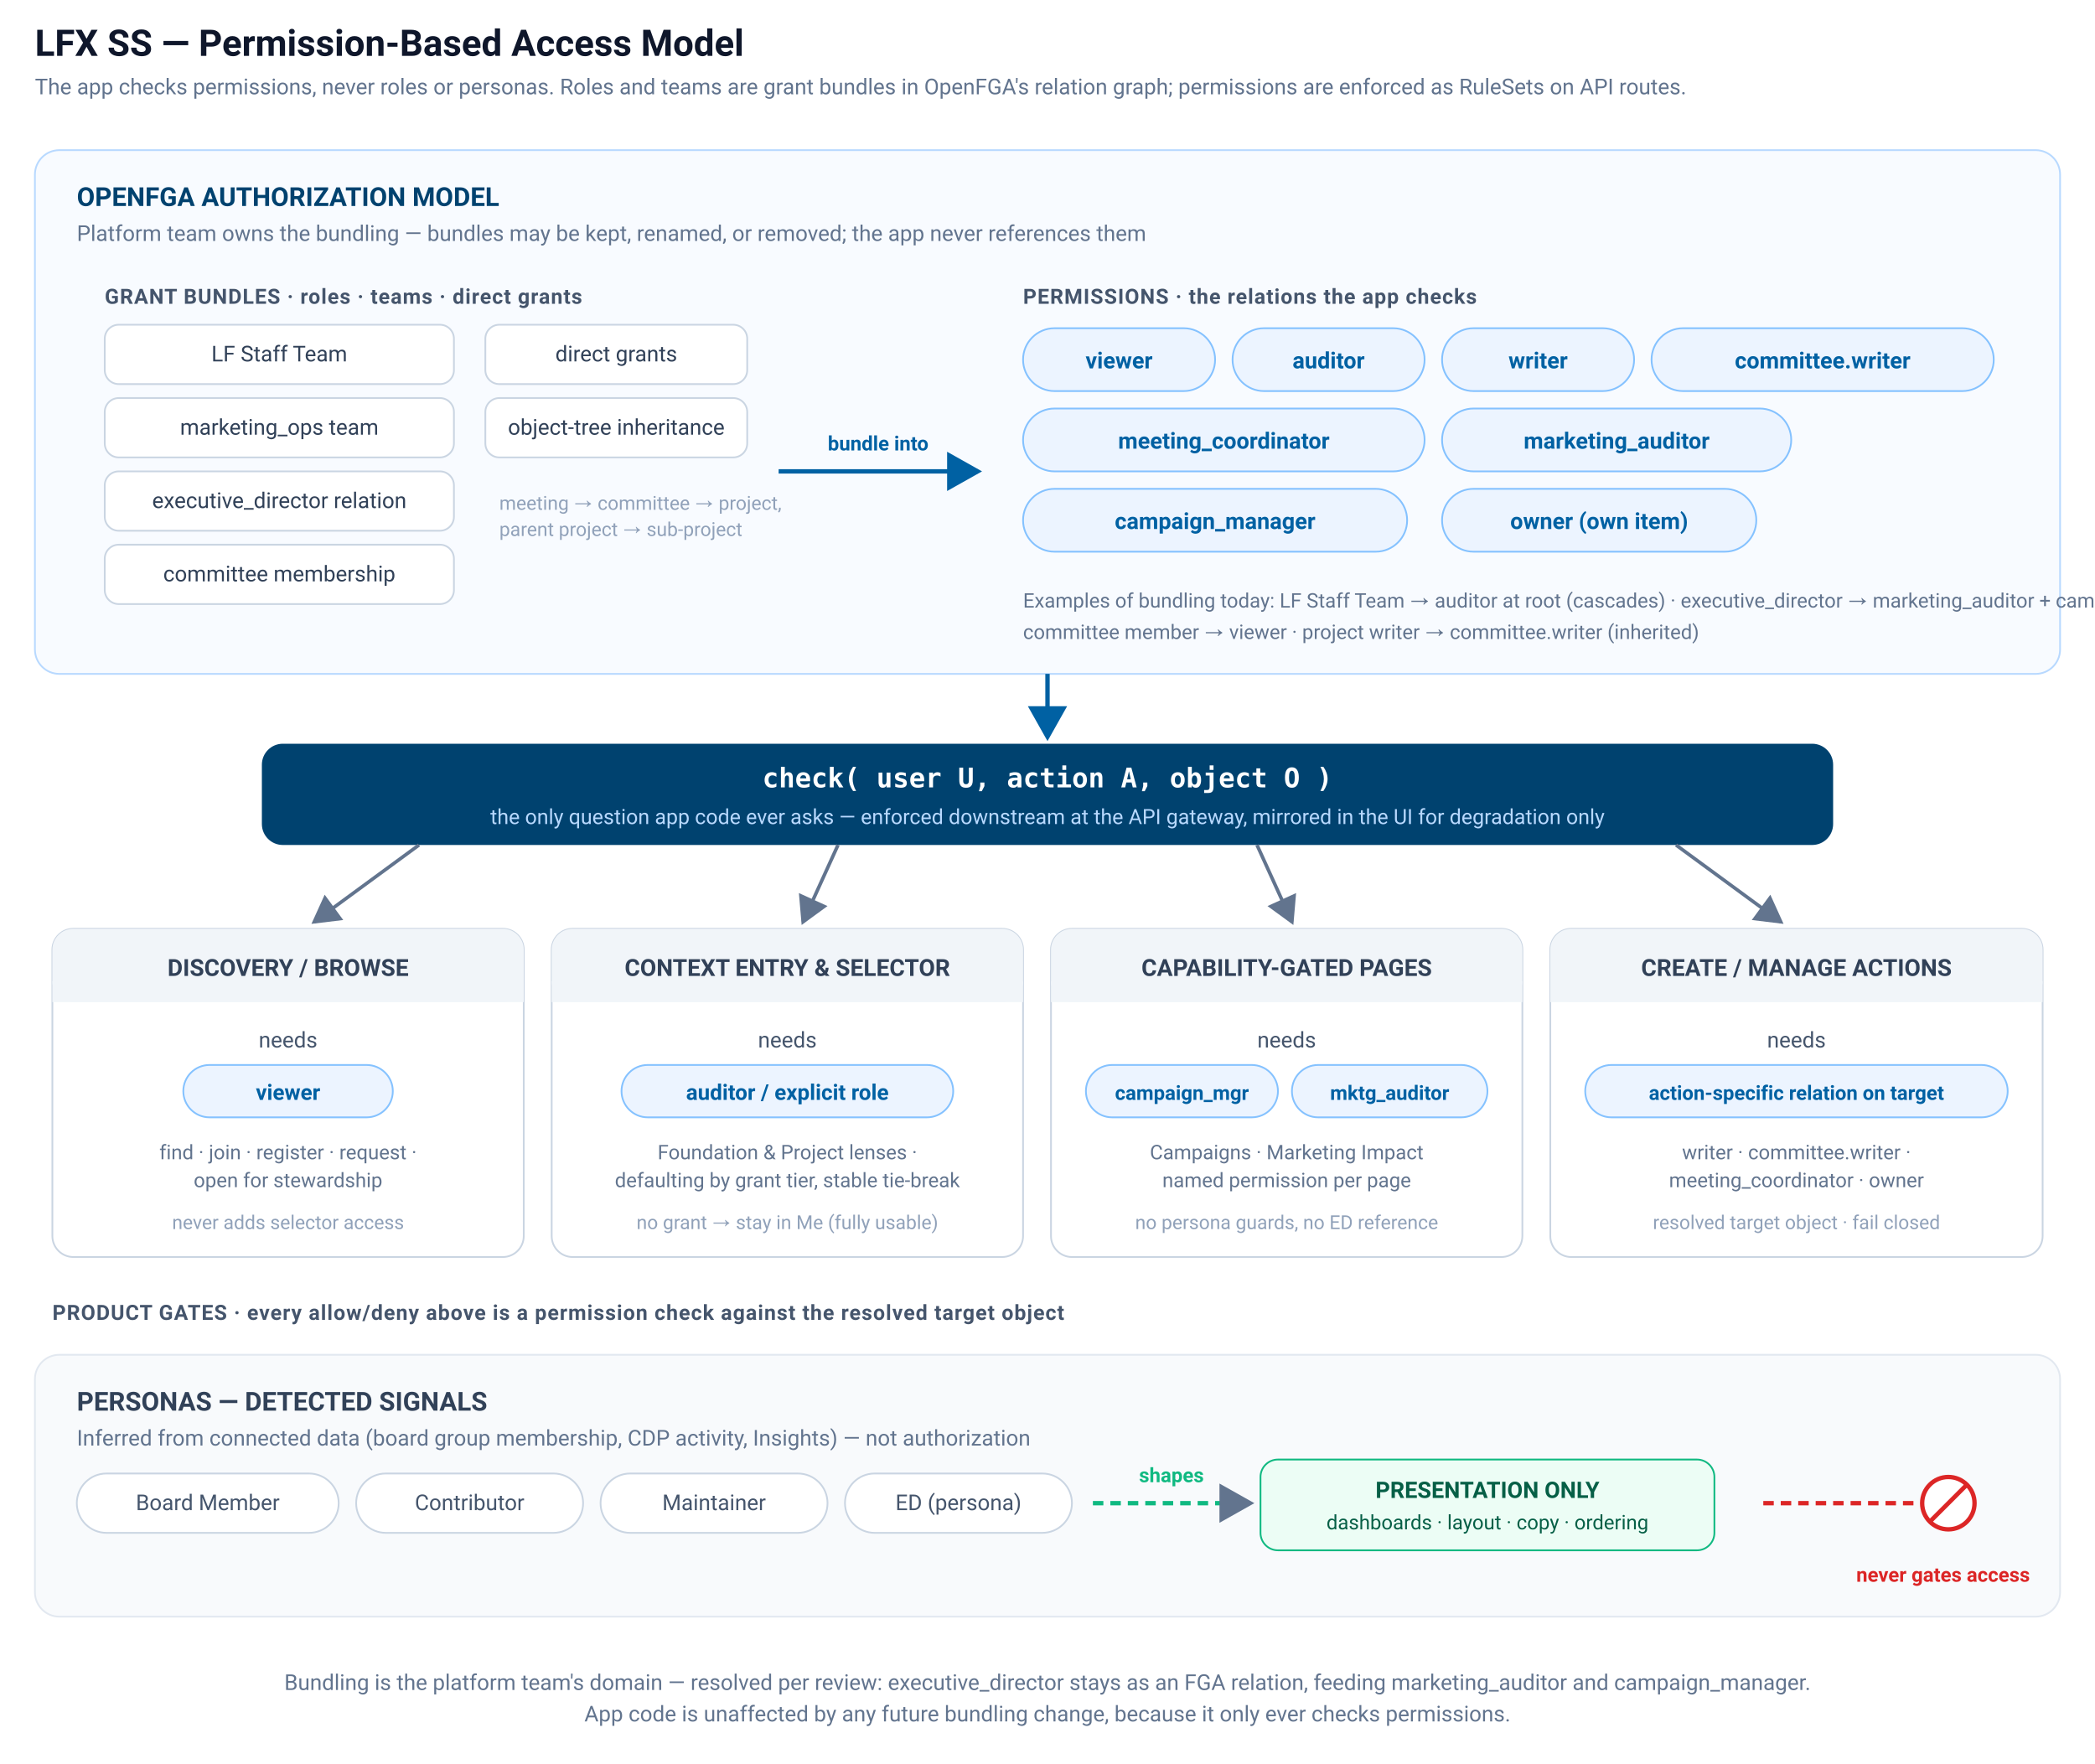
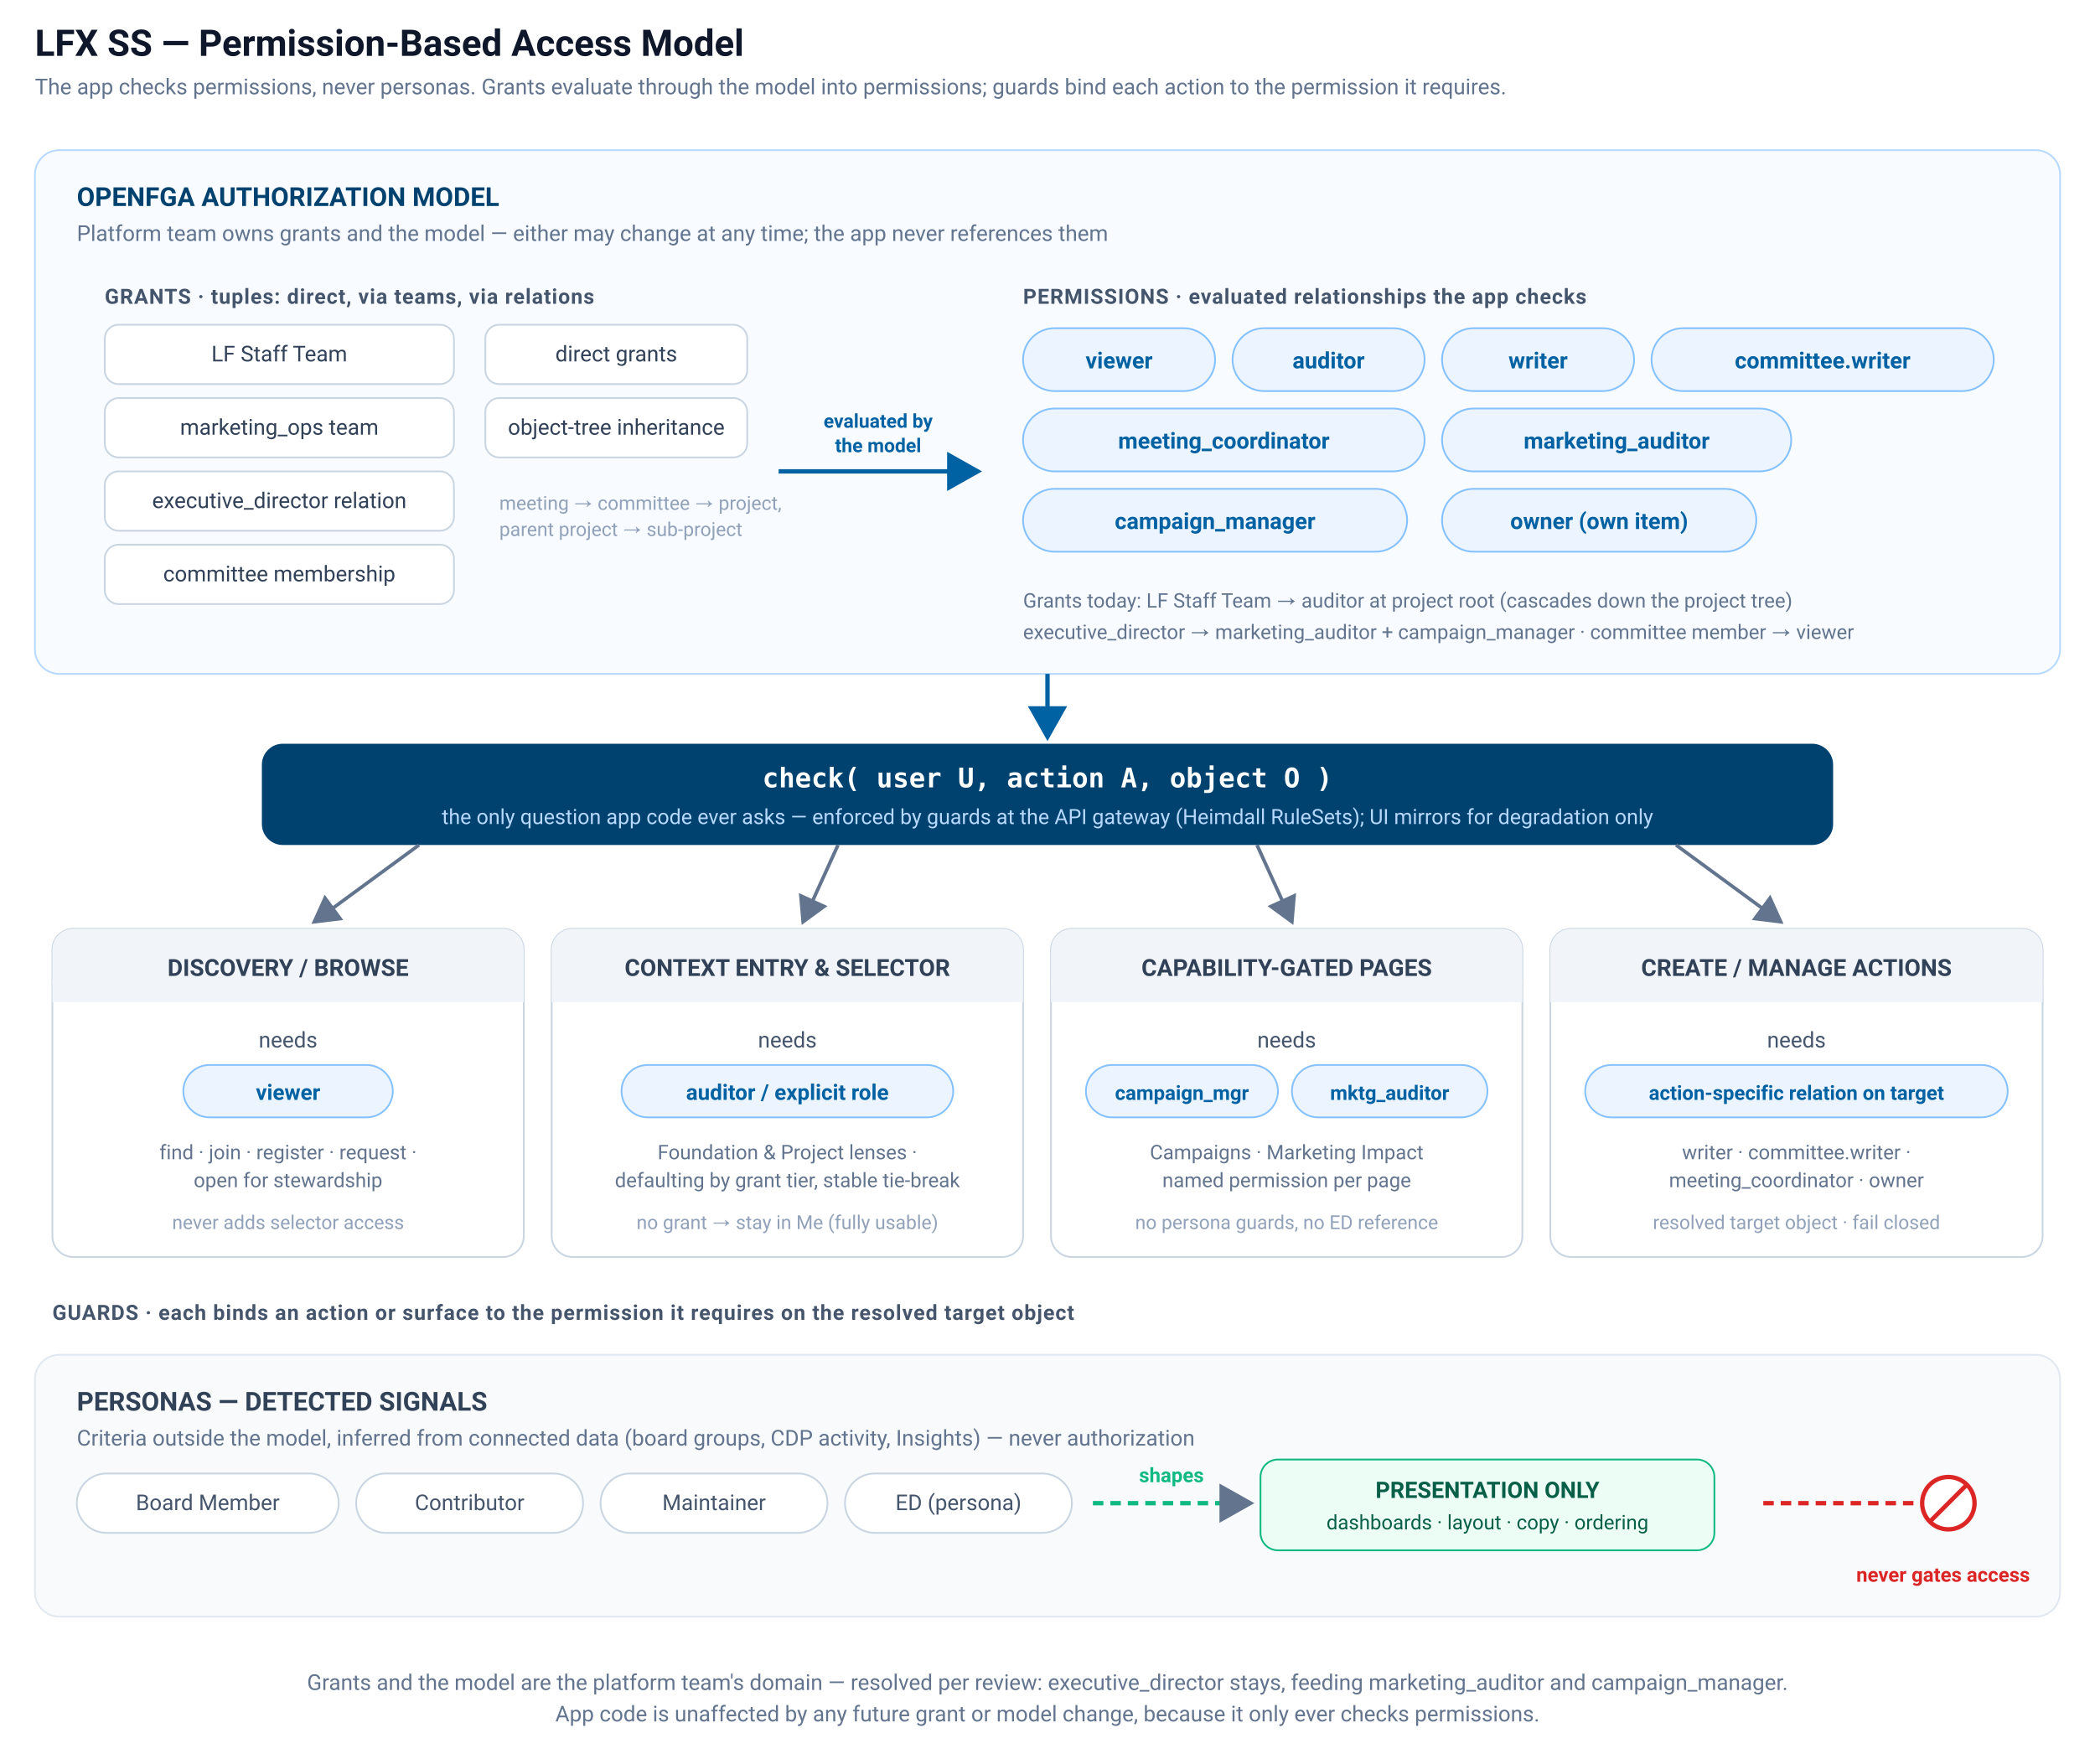
<svg xmlns="http://www.w3.org/2000/svg" viewBox="0 -70 1200 1010" width="1200" font-family="-apple-system,BlinkMacSystemFont,'Segoe UI',Roboto,Helvetica,Arial,sans-serif">
  <rect x="-40" y="-70" width="1280" height="1080" fill="#FFFFFF" />
  <text x="20" y="-38" font-size="21" font-weight="700" fill="#0F172B">LFX SS — Permission-Based Access Model</text>
-   <text x="20" y="-16" font-size="12.5" fill="#62748E">The app checks permissions, never roles or personas. Roles and teams are grant bundles in OpenFGA's relation graph; permissions are enforced as RuleSets on API routes.</text>
+   <text x="20" y="-16" font-size="12.5" fill="#62748E">The app checks permissions, never personas. Grants evaluate through the model into permissions; guards bind each action to the permission it requires.</text>
  <defs>
    <marker id="arr" markerWidth="9" markerHeight="9" refX="7" refY="4.5" orient="auto">
      <path d="M0,0 L8,4.5 L0,9 z" fill="#62748E" />
    </marker>
    <marker id="arrB" markerWidth="9" markerHeight="9" refX="7" refY="4.5" orient="auto">
      <path d="M0,0 L8,4.5 L0,9 z" fill="#0061A3" />
    </marker>
  </defs>
  <rect x="20" y="16" width="1160" height="300" rx="14" fill="#F8FBFF" stroke="#B8D9FF" />
  <text x="44" y="48" font-size="15" font-weight="700" fill="#00426F">OPENFGA AUTHORIZATION MODEL</text>
-   <text x="44" y="68" font-size="12.5" fill="#62748E">Platform team owns the bundling — bundles may be kept, renamed, or removed; the app never references them</text>
-   <text x="60" y="104" font-size="12" font-weight="700" fill="#45556C" letter-spacing=".04em">GRANT BUNDLES  ·  roles · teams · direct grants</text>
+   <text x="44" y="68" font-size="12.5" fill="#62748E">Platform team owns grants and the model — either may change at any time; the app never references them</text>
+   <text x="60" y="104" font-size="12" font-weight="700" fill="#45556C" letter-spacing=".04em">GRANTS  ·  tuples: direct, via teams, via relations</text>
  <g font-size="12.5">
    <rect x="60" y="116" width="200" height="34" rx="8" fill="#fff" stroke="#CAD5E2" />
    <text x="160" y="137" text-anchor="middle" fill="#314158">LF Staff Team</text>
    <rect x="60" y="158" width="200" height="34" rx="8" fill="#fff" stroke="#CAD5E2" />
    <text x="160" y="179" text-anchor="middle" fill="#314158">marketing_ops team</text>
    <rect x="60" y="200" width="200" height="34" rx="8" fill="#fff" stroke="#CAD5E2" />
    <text x="160" y="221" text-anchor="middle" fill="#314158">executive_director relation</text>
    <rect x="60" y="242" width="200" height="34" rx="8" fill="#fff" stroke="#CAD5E2" />
    <text x="160" y="263" text-anchor="middle" fill="#314158">committee membership</text>
    <rect x="278" y="116" width="150" height="34" rx="8" fill="#fff" stroke="#CAD5E2" />
    <text x="353" y="137" text-anchor="middle" fill="#314158">direct grants</text>
    <rect x="278" y="158" width="150" height="34" rx="8" fill="#fff" stroke="#CAD5E2" />
    <text x="353" y="179" text-anchor="middle" fill="#314158">object-tree inheritance</text>
    <text x="286" y="222" font-size="11" fill="#90A1B9">meeting → committee → project,</text>
    <text x="286" y="237" font-size="11" fill="#90A1B9">parent project → sub-project</text>
  </g>
  <line x1="446" y1="200" x2="560" y2="200" stroke="#0061A3" stroke-width="2.5" marker-end="url(#arrB)" />
-   <text x="503" y="188" text-anchor="middle" font-size="11.5" fill="#0061A3" font-weight="600">bundle into</text>
-   <text x="586" y="104" font-size="12" font-weight="700" fill="#45556C" letter-spacing=".04em">PERMISSIONS  ·  the relations the app checks</text>
+   <text x="503" y="175" text-anchor="middle" font-size="11" fill="#0061A3" font-weight="600">evaluated by</text>
+   <text x="503" y="189" text-anchor="middle" font-size="11" fill="#0061A3" font-weight="600">the model</text>
+   <text x="586" y="104" font-size="12" font-weight="700" fill="#45556C" letter-spacing=".04em">PERMISSIONS  ·  evaluated relationships the app checks</text>
  <g font-size="13" font-weight="600">
    <rect x="586" y="118" width="110" height="36" rx="18" fill="#ECF4FF" stroke="#85C2FF" />
    <text x="641" y="141" text-anchor="middle" fill="#0061A3">viewer</text>
    <rect x="706" y="118" width="110" height="36" rx="18" fill="#ECF4FF" stroke="#85C2FF" />
    <text x="761" y="141" text-anchor="middle" fill="#0061A3">auditor</text>
    <rect x="826" y="118" width="110" height="36" rx="18" fill="#ECF4FF" stroke="#85C2FF" />
    <text x="881" y="141" text-anchor="middle" fill="#0061A3">writer</text>
    <rect x="946" y="118" width="196" height="36" rx="18" fill="#ECF4FF" stroke="#85C2FF" />
    <text x="1044" y="141" text-anchor="middle" fill="#0061A3">committee.writer</text>
    <rect x="586" y="164" width="230" height="36" rx="18" fill="#ECF4FF" stroke="#85C2FF" />
    <text x="701" y="187" text-anchor="middle" fill="#0061A3">meeting_coordinator</text>
    <rect x="826" y="164" width="200" height="36" rx="18" fill="#ECF4FF" stroke="#85C2FF" />
    <text x="926" y="187" text-anchor="middle" fill="#0061A3">marketing_auditor</text>
    <rect x="586" y="210" width="220" height="36" rx="18" fill="#ECF4FF" stroke="#85C2FF" />
    <text x="696" y="233" text-anchor="middle" fill="#0061A3">campaign_manager</text>
    <rect x="826" y="210" width="180" height="36" rx="18" fill="#ECF4FF" stroke="#85C2FF" />
    <text x="916" y="233" text-anchor="middle" fill="#0061A3">owner (own item)</text>
  </g>
-   <text x="586" y="278" font-size="11.5" fill="#62748E">Examples of bundling today:  LF Staff Team → auditor at root (cascades)   ·   executive_director → marketing_auditor + campaign_manager</text>
-   <text x="586" y="296" font-size="11.5" fill="#62748E">committee member → viewer   ·   project writer → committee.writer (inherited)</text>
+   <text x="586" y="278" font-size="11.5" fill="#62748E">Grants today:  LF Staff Team → auditor at project root (cascades down the project tree)</text>
+   <text x="586" y="296" font-size="11.5" fill="#62748E">executive_director → marketing_auditor + campaign_manager   ·   committee member → viewer</text>
  <line x1="600" y1="316" x2="600" y2="352" stroke="#0061A3" stroke-width="2.5" marker-end="url(#arrB)" />
  <rect x="150" y="356" width="900" height="58" rx="12" fill="#00426F" />
  <text x="600" y="381" text-anchor="middle" font-size="15.5" font-weight="700" fill="#FFFFFF" font-family="ui-monospace,SFMono-Regular,Menlo,monospace">check( user U,  action A,  object O )</text>
-   <text x="600" y="402" text-anchor="middle" font-size="12" fill="#B8D9FF">the only question app code ever asks — enforced downstream at the API gateway, mirrored in the UI for degradation only</text>
+   <text x="600" y="402" text-anchor="middle" font-size="12" fill="#B8D9FF">the only question app code ever asks — enforced by guards at the API gateway (Heimdall RuleSets); UI mirrors for degradation only</text>
  <line x1="240" y1="414" x2="180" y2="458" stroke="#62748E" stroke-width="2" marker-end="url(#arr)" />
  <line x1="480" y1="414" x2="460" y2="458" stroke="#62748E" stroke-width="2" marker-end="url(#arr)" />
  <line x1="720" y1="414" x2="740" y2="458" stroke="#62748E" stroke-width="2" marker-end="url(#arr)" />
  <line x1="960" y1="414" x2="1020" y2="458" stroke="#62748E" stroke-width="2" marker-end="url(#arr)" />
  <g>
    <rect x="30" y="462" width="270" height="188" rx="12" fill="#FFFFFF" stroke="#CAD5E2" />
    <rect x="30" y="462" width="270" height="42" rx="12" fill="#F1F5F9" />
    <rect x="30" y="492" width="270" height="12" fill="#F1F5F9" />
    <text x="165" y="489" text-anchor="middle" font-size="13.5" font-weight="700" fill="#314158">DISCOVERY / BROWSE</text>
    <text x="165" y="530" text-anchor="middle" font-size="12.5" fill="#45556C">needs</text>
    <rect x="105" y="540" width="120" height="30" rx="15" fill="#ECF4FF" stroke="#85C2FF" />
    <text x="165" y="560" text-anchor="middle" font-size="12.5" font-weight="700" fill="#0061A3">viewer</text>
    <text x="165" y="594" text-anchor="middle" font-size="11.5" fill="#62748E">find · join · register · request ·</text>
    <text x="165" y="610" text-anchor="middle" font-size="11.5" fill="#62748E">open for stewardship</text>
    <text x="165" y="634" text-anchor="middle" font-size="11" fill="#90A1B9">never adds selector access</text>
    <rect x="316" y="462" width="270" height="188" rx="12" fill="#FFFFFF" stroke="#CAD5E2" />
    <rect x="316" y="462" width="270" height="42" rx="12" fill="#F1F5F9" />
    <rect x="316" y="492" width="270" height="12" fill="#F1F5F9" />
    <text x="451" y="489" text-anchor="middle" font-size="13.5" font-weight="700" fill="#314158">CONTEXT ENTRY &amp; SELECTOR</text>
    <text x="451" y="530" text-anchor="middle" font-size="12.5" fill="#45556C">needs</text>
    <rect x="356" y="540" width="190" height="30" rx="15" fill="#ECF4FF" stroke="#85C2FF" />
    <text x="451" y="560" text-anchor="middle" font-size="12.5" font-weight="700" fill="#0061A3">auditor / explicit role</text>
    <text x="451" y="594" text-anchor="middle" font-size="11.5" fill="#62748E">Foundation &amp; Project lenses ·</text>
    <text x="451" y="610" text-anchor="middle" font-size="11.5" fill="#62748E">defaulting by grant tier, stable tie-break</text>
    <text x="451" y="634" text-anchor="middle" font-size="11" fill="#90A1B9">no grant → stay in Me (fully usable)</text>
    <rect x="602" y="462" width="270" height="188" rx="12" fill="#FFFFFF" stroke="#CAD5E2" />
    <rect x="602" y="462" width="270" height="42" rx="12" fill="#F1F5F9" />
    <rect x="602" y="492" width="270" height="12" fill="#F1F5F9" />
    <text x="737" y="489" text-anchor="middle" font-size="13.5" font-weight="700" fill="#314158">CAPABILITY-GATED PAGES</text>
    <text x="737" y="530" text-anchor="middle" font-size="12.5" fill="#45556C">needs</text>
    <rect x="622" y="540" width="110" height="30" rx="15" fill="#ECF4FF" stroke="#85C2FF" />
    <text x="677" y="560" text-anchor="middle" font-size="11.5" font-weight="700" fill="#0061A3">campaign_mgr</text>
    <rect x="740" y="540" width="112" height="30" rx="15" fill="#ECF4FF" stroke="#85C2FF" />
    <text x="796" y="560" text-anchor="middle" font-size="11.5" font-weight="700" fill="#0061A3">mktg_auditor</text>
    <text x="737" y="594" text-anchor="middle" font-size="11.5" fill="#62748E">Campaigns · Marketing Impact</text>
    <text x="737" y="610" text-anchor="middle" font-size="11.5" fill="#62748E">named permission per page</text>
    <text x="737" y="634" text-anchor="middle" font-size="11" fill="#90A1B9">no persona guards, no ED reference</text>
    <rect x="888" y="462" width="282" height="188" rx="12" fill="#FFFFFF" stroke="#CAD5E2" />
    <rect x="888" y="462" width="282" height="42" rx="12" fill="#F1F5F9" />
    <rect x="888" y="492" width="282" height="12" fill="#F1F5F9" />
    <text x="1029" y="489" text-anchor="middle" font-size="13.5" font-weight="700" fill="#314158">CREATE / MANAGE ACTIONS</text>
    <text x="1029" y="530" text-anchor="middle" font-size="12.5" fill="#45556C">needs</text>
    <rect x="908" y="540" width="242" height="30" rx="15" fill="#ECF4FF" stroke="#85C2FF" />
    <text x="1029" y="560" text-anchor="middle" font-size="11.5" font-weight="700" fill="#0061A3">action-specific relation on target</text>
    <text x="1029" y="594" text-anchor="middle" font-size="11.5" fill="#62748E">writer · committee.writer ·</text>
    <text x="1029" y="610" text-anchor="middle" font-size="11.5" fill="#62748E">meeting_coordinator · owner</text>
    <text x="1029" y="634" text-anchor="middle" font-size="11" fill="#90A1B9">resolved target object · fail closed</text>
  </g>
-   <text x="30" y="686" font-size="12" font-weight="700" fill="#45556C" letter-spacing=".04em">PRODUCT GATES  ·  every allow/deny above is a permission check against the resolved target object</text>
+   <text x="30" y="686" font-size="12" font-weight="700" fill="#45556C" letter-spacing=".04em">GUARDS  ·  each binds an action or surface to the permission it requires on the resolved target object</text>
  <rect x="20" y="706" width="1160" height="150" rx="14" fill="#F8FAFC" stroke="#E2E8F0" />
  <text x="44" y="738" font-size="15" font-weight="700" fill="#314158">PERSONAS — DETECTED SIGNALS</text>
-   <text x="44" y="758" font-size="12.5" fill="#62748E">Inferred from connected data (board group membership, CDP activity, Insights) — not authorization</text>
+   <text x="44" y="758" font-size="12.5" fill="#62748E">Criteria outside the model, inferred from connected data (board groups, CDP activity, Insights) — never authorization</text>
  <g font-size="12.5">
    <rect x="44" y="774" width="150" height="34" rx="17" fill="#fff" stroke="#CAD5E2" />
    <text x="119" y="795" text-anchor="middle" fill="#45556C">Board Member</text>
    <rect x="204" y="774" width="130" height="34" rx="17" fill="#fff" stroke="#CAD5E2" />
    <text x="269" y="795" text-anchor="middle" fill="#45556C">Contributor</text>
    <rect x="344" y="774" width="130" height="34" rx="17" fill="#fff" stroke="#CAD5E2" />
    <text x="409" y="795" text-anchor="middle" fill="#45556C">Maintainer</text>
    <rect x="484" y="774" width="130" height="34" rx="17" fill="#fff" stroke="#CAD5E2" />
    <text x="549" y="795" text-anchor="middle" fill="#45556C">ED (persona)</text>
  </g>
  <line x1="626" y1="791" x2="716" y2="791" stroke="#10B981" stroke-width="2.5" marker-end="url(#arr)" stroke-dasharray="6 4" />
  <text x="671" y="779" text-anchor="middle" font-size="11.5" fill="#10B981" font-weight="700">shapes</text>
  <rect x="722" y="766" width="260" height="52" rx="10" fill="#ECFDF5" stroke="#10B981" />
  <text x="852" y="788" text-anchor="middle" font-size="13" font-weight="700" fill="#065F46">PRESENTATION ONLY</text>
  <text x="852" y="806" text-anchor="middle" font-size="11.5" fill="#065F46">dashboards · layout · copy · ordering</text>
  <line x1="1010" y1="791" x2="1100" y2="791" stroke="#DC2626" stroke-width="2.5" stroke-dasharray="6 4" />
  <circle cx="1116" cy="791" r="15" fill="#fff" stroke="#DC2626" stroke-width="2.5" />
  <line x1="1106" y1="801" x2="1126" y2="781" stroke="#DC2626" stroke-width="2.5" />
  <text x="1113" y="836" text-anchor="middle" font-size="11.5" font-weight="700" fill="#DC2626">never gates access</text>
-   <text x="600" y="898" text-anchor="middle" font-size="12.5" fill="#62748E">Bundling is the platform team's domain — resolved per review: executive_director stays as an FGA relation, feeding marketing_auditor and campaign_manager.</text>
-   <text x="600" y="916" text-anchor="middle" font-size="12.5" fill="#62748E">App code is unaffected by any future bundling change, because it only ever checks permissions.</text>
+   <text x="600" y="898" text-anchor="middle" font-size="12.5" fill="#62748E">Grants and the model are the platform team's domain — resolved per review: executive_director stays, feeding marketing_auditor and campaign_manager.</text>
+   <text x="600" y="916" text-anchor="middle" font-size="12.5" fill="#62748E">App code is unaffected by any future grant or model change, because it only ever checks permissions.</text>
</svg>
